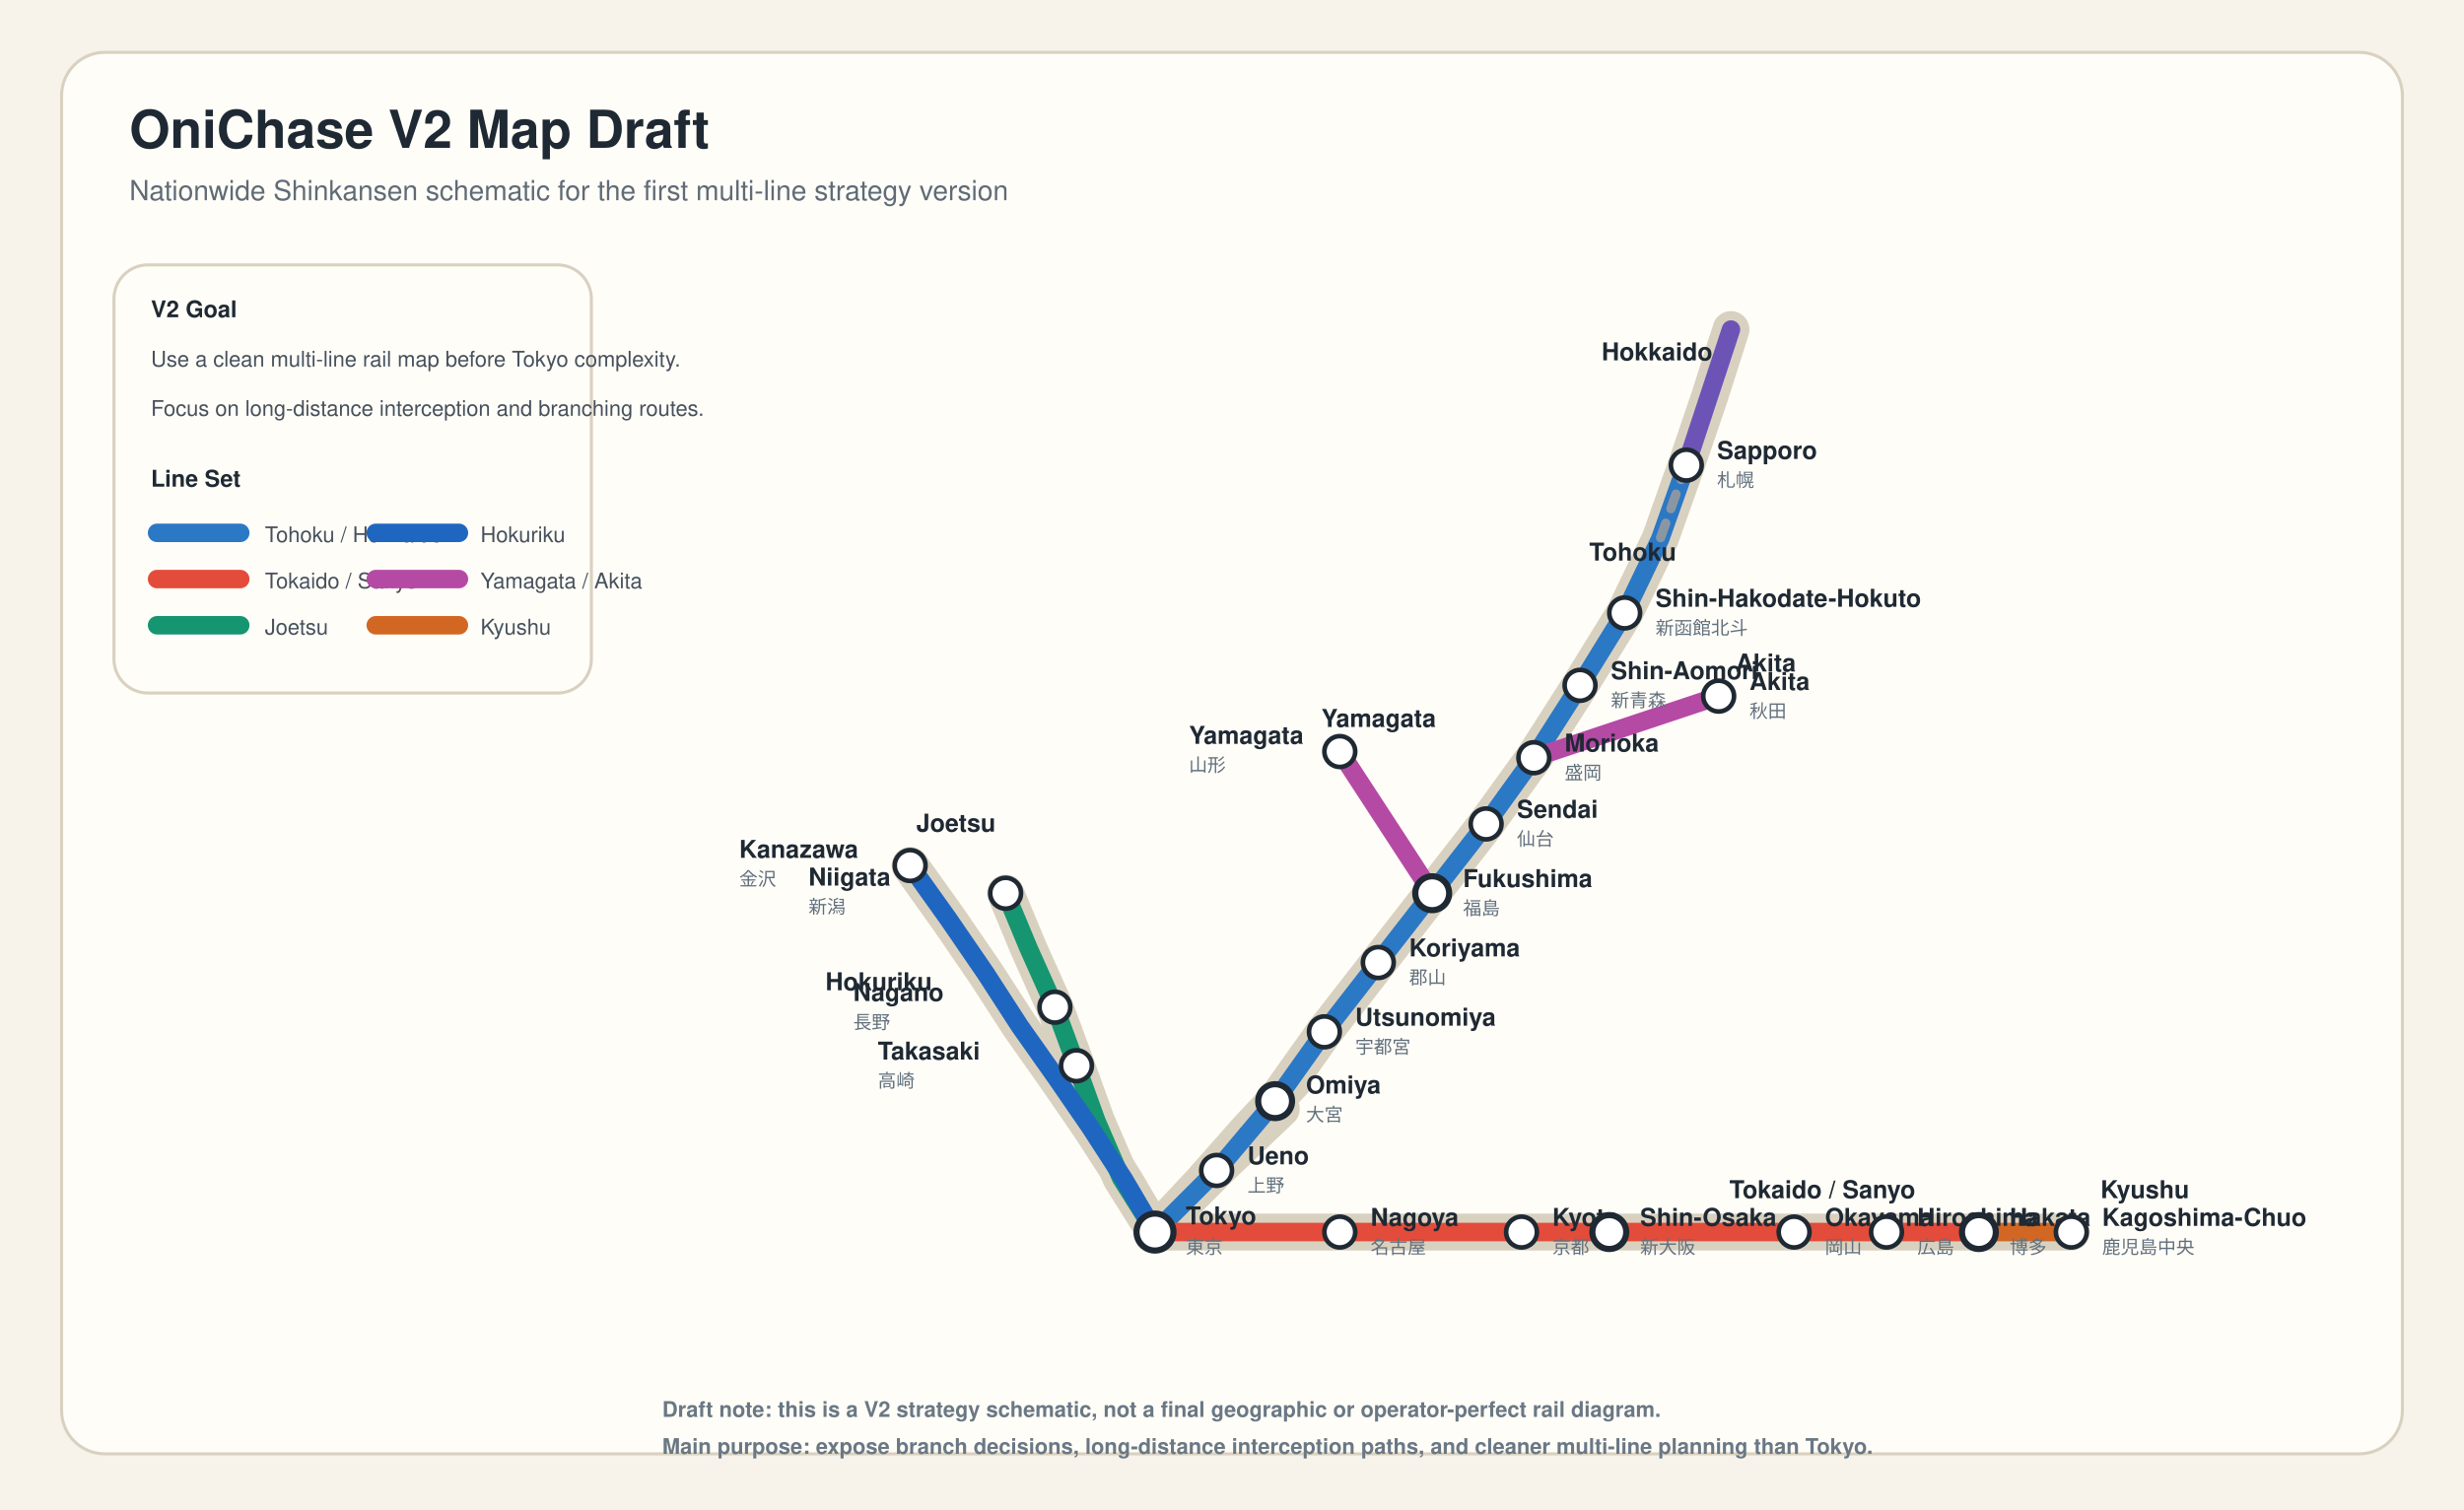
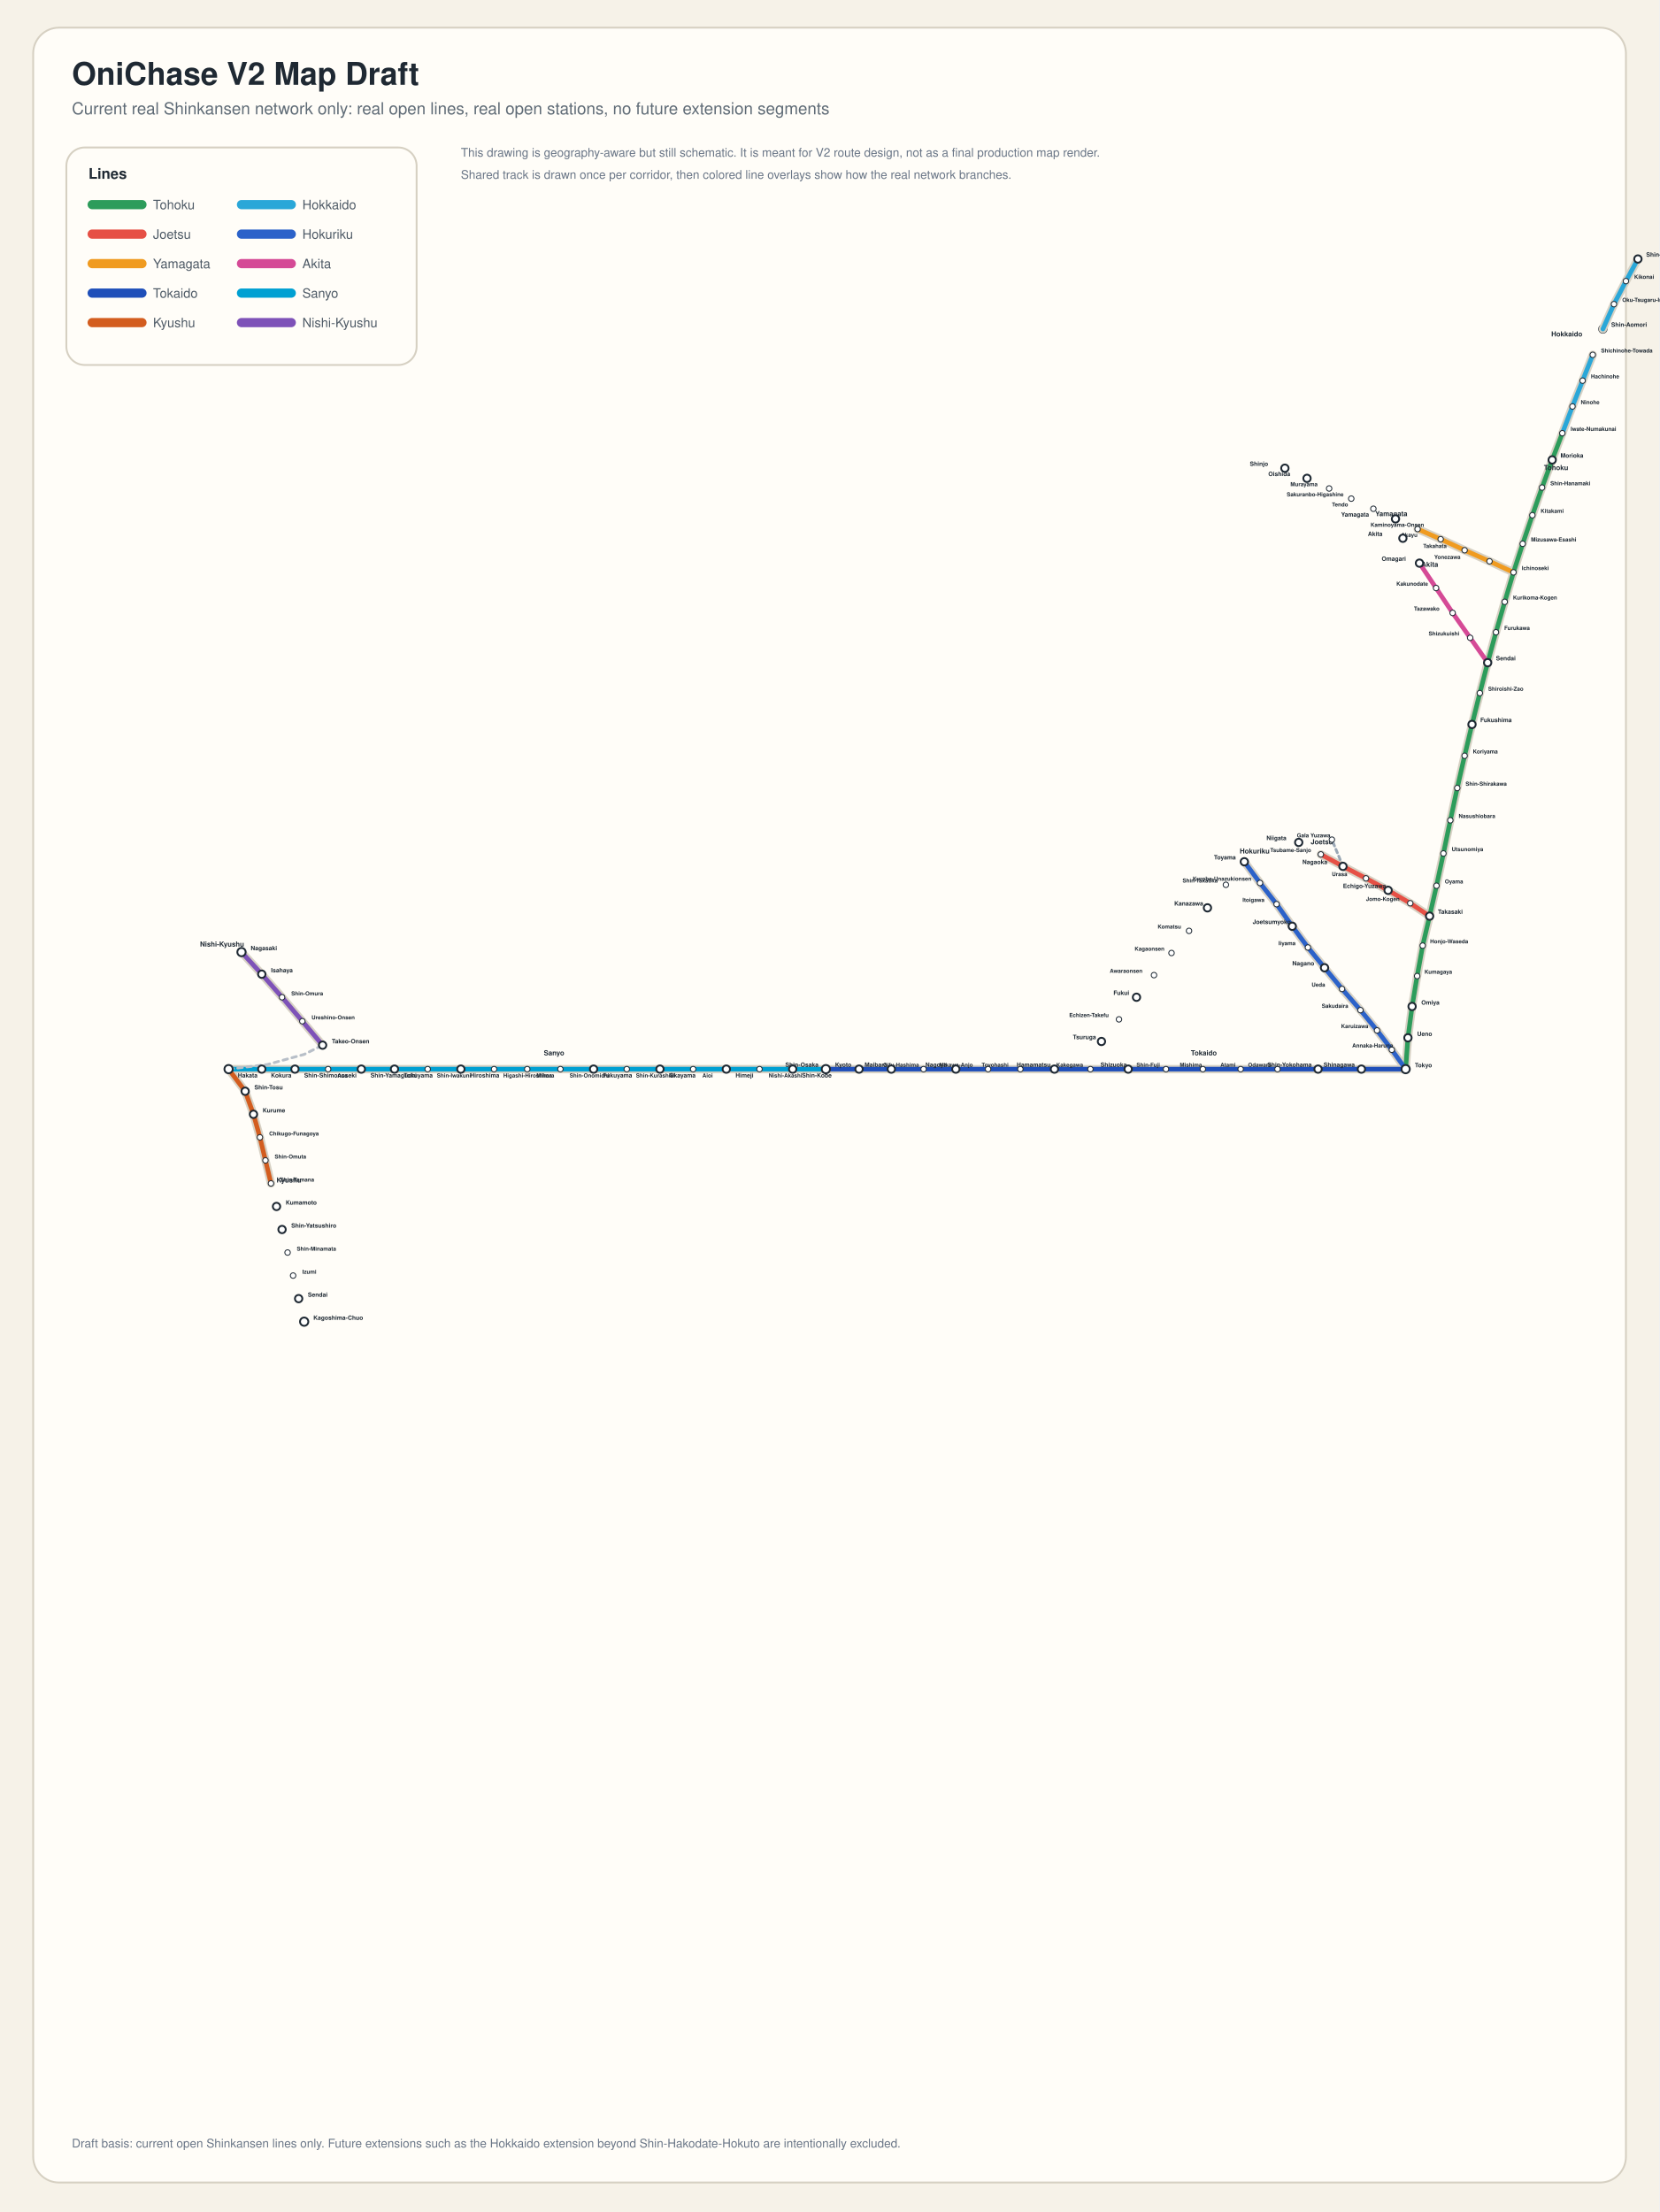
- <svg xmlns="http://www.w3.org/2000/svg" width="1600" height="980" viewBox="0 0 1600 980" role="img" aria-labelledby="title desc">
+ <svg xmlns="http://www.w3.org/2000/svg" width="1800" height="2400" viewBox="0 0 1800 2400" role="img" aria-labelledby="title desc">
  <defs>
    <style>
-       .bg { fill: #f7f3ea; }
-       .panel { fill: #fffdf8; stroke: #d9d1c0; stroke-width: 2; }
+       .bg { fill: #f6f2e8; }
+       .panel { fill: #fffdf8; stroke: #d6d0c2; stroke-width: 2; }
      .title { font: 700 34px Helvetica, Arial, sans-serif; fill: #1f2933; }
      .subtitle { font: 500 18px Helvetica, Arial, sans-serif; fill: #5f6b76; }
-       .legend { font: 700 15px Helvetica, Arial, sans-serif; fill: #1f2933; }
-       .legend-small { font: 500 14px Helvetica, Arial, sans-serif; fill: #46515c; }
-       .line-label { font: 700 16px Helvetica, Arial, sans-serif; fill: #1f2933; }
-       .station-label { font: 700 16px Helvetica, Arial, sans-serif; fill: #1f2933; }
-       .station-ja { font: 500 12px Helvetica, Arial, sans-serif; fill: #61707d; }
+       .legend-title { font: 700 16px Helvetica, Arial, sans-serif; fill: #1f2933; }
+       .legend-text { font: 500 14px Helvetica, Arial, sans-serif; fill: #4d5965; }
+       .station { fill: #ffffff; stroke: #1f2933; stroke-width: 2; }
      .hub { fill: #ffffff; stroke: #1f2933; stroke-width: 4; }
-       .node { fill: #ffffff; stroke: #1f2933; stroke-width: 3; }
-       .ghost { fill: none; stroke: #d9d1c0; stroke-width: 24; stroke-linecap: round; stroke-linejoin: round; }
-       .rail { fill: none; stroke-width: 12; stroke-linecap: round; stroke-linejoin: round; }
-       .connector { stroke: #8a97a3; stroke-width: 6; stroke-dasharray: 10 10; fill: none; stroke-linecap: round; }
-       .guide { font: 600 14px Helvetica, Arial, sans-serif; fill: #6a7884; }
+       .station-label { font: 600 12px Helvetica, Arial, sans-serif; fill: #1f2933; }
+       .hub-label { font: 700 13px Helvetica, Arial, sans-serif; fill: #1f2933; }
+       .line-label { font: 700 15px Helvetica, Arial, sans-serif; fill: #1f2933; }
+       .note { font: 500 13px Helvetica, Arial, sans-serif; fill: #697586; }
+       .track-back { fill: none; stroke: #d7d1c4; stroke-width: 18; stroke-linecap: round; stroke-linejoin: round; }
+       .track { fill: none; stroke-width: 10; stroke-linecap: round; stroke-linejoin: round; }
+       .seasonal { fill: none; stroke: #9aa7b5; stroke-width: 6; stroke-linecap: round; stroke-dasharray: 8 8; }
+       .disconnected { fill: none; stroke: #b8bfc8; stroke-width: 6; stroke-linecap: round; stroke-dasharray: 10 10; }
    </style>
  </defs>
-   <rect class="bg" x="0" y="0" width="1600" height="980" />
-   <rect class="panel" x="40" y="34" width="1520" height="910" rx="28" />
-   <text class="title" x="84" y="96">OniChase V2 Map Draft</text>
-   <text class="subtitle" x="84" y="130">Nationwide Shinkansen schematic for the first multi-line strategy version</text>
-   <g transform="translate(74 172)">
-     <rect class="panel" x="0" y="0" width="310" height="278" rx="22" />
-     <text class="legend" x="24" y="34">V2 Goal</text>
-     <text class="legend-small" x="24" y="66">Use a clean multi-line rail map before Tokyo complexity.</text>
-     <text class="legend-small" x="24" y="98">Focus on long-distance interception and branching routes.</text>
-     <text class="legend" x="24" y="144">Line Set</text>
-     <line class="rail" x1="28" y1="174" x2="82" y2="174" stroke="#2b78c5" />
-     <text class="legend-small" x="98" y="180">Tohoku / Hokkaido</text>
-     <line class="rail" x1="28" y1="204" x2="82" y2="204" stroke="#e34c3a" />
-     <text class="legend-small" x="98" y="210">Tokaido / Sanyo</text>
-     <line class="rail" x1="28" y1="234" x2="82" y2="234" stroke="#159570" />
-     <text class="legend-small" x="98" y="240">Joetsu</text>
-     <line class="rail" x1="170" y1="174" x2="224" y2="174" stroke="#1f66c1" />
-     <text class="legend-small" x="238" y="180">Hokuriku</text>
-     <line class="rail" x1="170" y1="204" x2="224" y2="204" stroke="#b54aa5" />
-     <text class="legend-small" x="238" y="210">Yamagata / Akita</text>
-     <line class="rail" x1="170" y1="234" x2="224" y2="234" stroke="#d26724" />
-     <text class="legend-small" x="238" y="240">Kyushu</text>
+   <rect class="bg" x="0" y="0" width="1800" height="2400" />
+   <rect class="panel" x="36" y="30" width="1728" height="2338" rx="28" />
+   <text class="title" x="78" y="92">OniChase V2 Map Draft</text>
+   <text class="subtitle" x="78" y="124">Current real Shinkansen network only: real open lines, real open stations, no future extension segments</text>
+   <g transform="translate(72 160)">
+     <rect class="panel" x="0" y="0" width="380" height="236" rx="20" />
+     <text class="legend-title" x="24" y="34">Lines</text>
+     <line class="track" x1="28" y1="62" x2="82" y2="62" stroke="#2d9c5b" />
+     <text class="legend-text" x="94" y="67">Tohoku</text>
+     <line class="track" x1="190" y1="62" x2="244" y2="62" stroke="#2aa7d8" />
+     <text class="legend-text" x="256" y="67">Hokkaido</text>
+     <line class="track" x1="28" y1="94" x2="82" y2="94" stroke="#e65045" />
+     <text class="legend-text" x="94" y="99">Joetsu</text>
+     <line class="track" x1="190" y1="94" x2="244" y2="94" stroke="#2c62c9" />
+     <text class="legend-text" x="256" y="99">Hokuriku</text>
+     <line class="track" x1="28" y1="126" x2="82" y2="126" stroke="#f09b20" />
+     <text class="legend-text" x="94" y="131">Yamagata</text>
+     <line class="track" x1="190" y1="126" x2="244" y2="126" stroke="#d54a96" />
+     <text class="legend-text" x="256" y="131">Akita</text>
+     <line class="track" x1="28" y1="158" x2="82" y2="158" stroke="#1f4fb9" />
+     <text class="legend-text" x="94" y="163">Tokaido</text>
+     <line class="track" x1="190" y1="158" x2="244" y2="158" stroke="#00a0d2" />
+     <text class="legend-text" x="256" y="163">Sanyo</text>
+     <line class="track" x1="28" y1="190" x2="82" y2="190" stroke="#d35d1f" />
+     <text class="legend-text" x="94" y="195">Kyushu</text>
+     <line class="track" x1="190" y1="190" x2="244" y2="190" stroke="#7e52b8" />
+     <text class="legend-text" x="256" y="195">Nishi-Kyushu</text>
  </g>
-   <g transform="translate(430 150)">
-     <path class="ghost" d="M320 650 L360 610 L398 565 L430 520 L465 475 L500 430 L535 385 L566 342 L596 295 L625 248 L648 200 L665 152 L680 108 L694 64" />
-     <path class="ghost" d="M320 650 L380 650 L440 650 L500 650 L558 650 L615 650 L675 650 L735 650 L795 650 L855 650 L915 650" />
-     <path class="ghost" d="M320 650 L298 615 L282 578 L269 542 L255 504 L238 466 L223 430" />
-     <path class="ghost" d="M320 650 L300 616 L278 582 L256 550 L232 516 L210 482 L186 447 L161 412" />
-     <path class="ghost" d="M320 650 L350 618 L380 584 L410 552" />
-     <path class="ghost" d="M320 650 L360 610 L402 570" />
-     <path class="rail" stroke="#2b78c5" d="M320 650 L360 610 L398 565 L430 520 L465 475 L500 430 L535 385 L566 342 L596 295 L625 248 L648 200 L665 152" />
-     <path class="rail" stroke="#6c54b7" d="M665 152 L694 64" />
-     <path class="rail" stroke="#b54aa5" d="M500 430 L470 384 L440 338" />
-     <path class="rail" stroke="#b54aa5" d="M566 342 L626 322 L686 302" />
-     <path class="rail" stroke="#159570" d="M320 650 L298 615 L282 578 L269 542 L255 504 L238 466 L223 430" />
-     <path class="rail" stroke="#1f66c1" d="M320 650 L300 616 L278 582 L256 550 L232 516 L210 482 L186 447 L161 412" />
-     <path class="rail" stroke="#e34c3a" d="M320 650 L380 650 L440 650 L500 650 L558 650 L615 650 L675 650 L735 650 L795 650 L855 650" />
-     <path class="rail" stroke="#d26724" d="M855 650 L915 650" />
-     <path class="connector" d="M665 152 L648 200" />
-     <text class="line-label" x="610" y="84">Hokkaido</text>
-     <text class="line-label" x="697" y="286">Akita</text>
-     <text class="line-label" x="428" y="322">Yamagata</text>
-     <text class="line-label" x="165" y="390">Joetsu</text>
-     <text class="line-label" x="106" y="493">Hokuriku</text>
-     <text class="line-label" x="693" y="628">Tokaido / Sanyo</text>
-     <text class="line-label" x="934" y="628">Kyushu</text>
-     <text class="line-label" x="602" y="214">Tohoku</text>
-     <g>
-       <circle class="hub" cx="320" cy="650" r="12" />
-       <text class="station-label" x="340" y="645">Tokyo</text>
-       <text class="station-ja" x="340" y="664">東京</text>
-     </g>
-     <g>
-       <circle class="node" cx="360" cy="610" r="10" />
-       <text class="station-label" x="380" y="606">Ueno</text>
-       <text class="station-ja" x="380" y="624">上野</text>
-     </g>
-     <g>
-       <circle class="hub" cx="398" cy="565" r="11" />
-       <text class="station-label" x="418" y="560">Omiya</text>
-       <text class="station-ja" x="418" y="578">大宮</text>
-     </g>
-     <g>
-       <circle class="node" cx="430" cy="520" r="10" />
-       <text class="station-label" x="450" y="516">Utsunomiya</text>
-       <text class="station-ja" x="450" y="534">宇都宮</text>
-     </g>
-     <g>
-       <circle class="node" cx="465" cy="475" r="10" />
-       <text class="station-label" x="485" y="471">Koriyama</text>
-       <text class="station-ja" x="485" y="489">郡山</text>
-     </g>
-     <g>
-       <circle class="hub" cx="500" cy="430" r="11" />
-       <text class="station-label" x="520" y="426">Fukushima</text>
-       <text class="station-ja" x="520" y="444">福島</text>
-     </g>
-     <g>
-       <circle class="node" cx="535" cy="385" r="10" />
-       <text class="station-label" x="555" y="381">Sendai</text>
-       <text class="station-ja" x="555" y="399">仙台</text>
-     </g>
-     <g>
-       <circle class="node" cx="566" cy="342" r="10" />
-       <text class="station-label" x="586" y="338">Morioka</text>
-       <text class="station-ja" x="586" y="356">盛岡</text>
-     </g>
-     <g>
-       <circle class="node" cx="596" cy="295" r="10" />
-       <text class="station-label" x="616" y="291">Shin-Aomori</text>
-       <text class="station-ja" x="616" y="309">新青森</text>
-     </g>
-     <g>
-       <circle class="node" cx="625" cy="248" r="10" />
-       <text class="station-label" x="645" y="244">Shin-Hakodate-Hokuto</text>
-       <text class="station-ja" x="645" y="262">新函館北斗</text>
-     </g>
-     <g>
-       <circle class="node" cx="665" cy="152" r="10" />
-       <text class="station-label" x="685" y="148">Sapporo</text>
-       <text class="station-ja" x="685" y="166">札幌</text>
-     </g>
-     <g>
-       <circle class="node" cx="440" cy="338" r="10" />
-       <text class="station-label" x="342" y="333">Yamagata</text>
-       <text class="station-ja" x="342" y="351">山形</text>
-     </g>
-     <g>
-       <circle class="node" cx="686" cy="302" r="10" />
-       <text class="station-label" x="706" y="298">Akita</text>
-       <text class="station-ja" x="706" y="316">秋田</text>
-     </g>
-     <g>
-       <circle class="node" cx="223" cy="430" r="10" />
-       <text class="station-label" x="95" y="425">Niigata</text>
-       <text class="station-ja" x="95" y="443">新潟</text>
-     </g>
-     <g>
-       <circle class="node" cx="161" cy="412" r="10" />
-       <text class="station-label" x="50" y="407">Kanazawa</text>
-       <text class="station-ja" x="50" y="425">金沢</text>
-     </g>
-     <g>
-       <circle class="node" cx="255" cy="504" r="10" />
-       <text class="station-label" x="124" y="500">Nagano</text>
-       <text class="station-ja" x="124" y="518">長野</text>
-     </g>
-     <g>
-       <circle class="node" cx="269" cy="542" r="10" />
-       <text class="station-label" x="140" y="538">Takasaki</text>
-       <text class="station-ja" x="140" y="556">高崎</text>
-     </g>
-     <g>
-       <circle class="node" cx="440" cy="650" r="10" />
-       <text class="station-label" x="460" y="646">Nagoya</text>
-       <text class="station-ja" x="460" y="664">名古屋</text>
-     </g>
-     <g>
-       <circle class="node" cx="558" cy="650" r="10" />
-       <text class="station-label" x="578" y="646">Kyoto</text>
-       <text class="station-ja" x="578" y="664">京都</text>
-     </g>
-     <g>
-       <circle class="hub" cx="615" cy="650" r="11" />
-       <text class="station-label" x="635" y="646">Shin-Osaka</text>
-       <text class="station-ja" x="635" y="664">新大阪</text>
-     </g>
-     <g>
-       <circle class="node" cx="735" cy="650" r="10" />
-       <text class="station-label" x="755" y="646">Okayama</text>
-       <text class="station-ja" x="755" y="664">岡山</text>
-     </g>
-     <g>
-       <circle class="node" cx="795" cy="650" r="10" />
-       <text class="station-label" x="815" y="646">Hiroshima</text>
-       <text class="station-ja" x="815" y="664">広島</text>
-     </g>
-     <g>
-       <circle class="hub" cx="855" cy="650" r="11" />
-       <text class="station-label" x="875" y="646">Hakata</text>
-       <text class="station-ja" x="875" y="664">博多</text>
-     </g>
-     <g>
-       <circle class="node" cx="915" cy="650" r="10" />
-       <text class="station-label" x="935" y="646">Kagoshima-Chuo</text>
-       <text class="station-ja" x="935" y="664">鹿児島中央</text>
-     </g>
-     <text class="guide" x="0" y="770">Draft note: this is a V2 strategy schematic, not a final geographic or operator-perfect rail diagram.</text>
-     <text class="guide" x="0" y="794">Main purpose: expose branch decisions, long-distance interception paths, and cleaner multi-line planning than Tokyo.</text>
+   <g transform="translate(500 170)">
+     <text class="note" x="0" y="0">This drawing is geography-aware but still schematic. It is meant for V2 route design, not as a final production map render.</text>
+     <text class="note" x="0" y="24">Shared track is drawn once per corridor, then colored line overlays show how the real network branches.</text>
  </g>
+   <g transform="translate(950 250) scale(0.50)">
+     <path class="track-back" d="M1150 1820 L1155 1752 L1164 1684 L1175 1618 L1187 1552 L1202 1488 L1217 1422 L1232 1352 L1247 1280 L1262 1210 L1278 1140 L1294 1072 L1311 1004 L1328 938 L1346 872 L1365 806 L1384 742 L1404 680 L1425 618 L1446 558 L1468 498 L1490 440 L1512 382 L1534 326 L1556 270" />
+     <path class="track-back" d="M1150 1820 L1120 1778 L1088 1736 L1052 1692 L1012 1646 L974 1600 L938 1556 L904 1510 L870 1462 L834 1416 L800 1370" />
+     <path class="track-back" d="M1202 1488 L1160 1460 L1112 1432 L1064 1406 L1014 1380 L966 1354" />
+     <path class="track-back" d="M1384 742 L1332 718 L1278 694 L1226 670 L1176 648" />
+     <path class="track-back" d="M1150 1820 L1054 1820 L960 1820 L872 1820 L792 1820 L710 1820 L630 1820 L548 1820 L466 1820 L388 1820 L314 1820 L244 1820 L174 1820 L104 1820 L34 1820 L-36 1820 L-108 1820 L-180 1820 L-252 1820 L-324 1820 L-396 1820 L-468 1820 L-540 1820 L-612 1820 L-684 1820 L-756 1820 L-828 1820 L-900 1820 L-972 1820 L-1044 1820 L-1116 1820 L-1188 1820 L-1260 1820 L-1332 1820 L-1404 1820" />
+     <path class="track-back" d="M-1404 1820 L-1368 1868 L-1350 1918 L-1336 1968 L-1324 2018 L-1312 2068" />
+     <path class="track-back" d="M-1200 1768 L-1244 1716 L-1288 1664 L-1332 1614 L-1376 1566" />
+     <path class="track" stroke="#2d9c5b" d="M1150 1820 L1155 1752 L1164 1684 L1175 1618 L1187 1552 L1202 1488 L1217 1422 L1232 1352 L1247 1280 L1262 1210 L1278 1140 L1294 1072 L1311 1004 L1328 938 L1346 872 L1365 806 L1384 742 L1404 680 L1425 618 L1446 558 L1468 498 L1490 440" />
+     <path class="track" stroke="#2aa7d8" d="M1490 440 L1512 382 L1534 326 L1556 270" />
+     <path class="track" stroke="#f09b20" d="M1384 742 L1332 718 L1278 694 L1226 670 L1176 648" />
+     <path class="track" stroke="#d54a96" d="M1328 938 L1290 884 L1252 830 L1216 776 L1180 722" />
+     <path class="track" stroke="#e65045" d="M1202 1488 L1160 1460 L1112 1432 L1064 1406 L1014 1380 L966 1354" />
+     <path class="seasonal" d="M1014 1380 L990 1322" />
+     <path class="track" stroke="#2c62c9" d="M1150 1820 L1120 1778 L1088 1736 L1052 1692 L1012 1646 L974 1600 L938 1556 L904 1510 L870 1462 L834 1416 L800 1370" />
+     <path class="track" stroke="#1f4fb9" d="M1150 1820 L1054 1820 L960 1820 L872 1820 L792 1820 L710 1820 L630 1820 L548 1820 L466 1820 L388 1820 L314 1820 L244 1820 L174 1820 L104 1820 L34 1820 L-36 1820 L-108 1820" />
+     <path class="track" stroke="#00a0d2" d="M-108 1820 L-180 1820 L-252 1820 L-324 1820 L-396 1820 L-468 1820 L-540 1820 L-612 1820 L-684 1820 L-756 1820 L-828 1820 L-900 1820 L-972 1820 L-1044 1820 L-1116 1820 L-1188 1820 L-1260 1820 L-1332 1820 L-1404 1820" />
+     <path class="track" stroke="#d35d1f" d="M-1404 1820 L-1368 1868 L-1350 1918 L-1336 1968 L-1324 2018 L-1312 2068" />
+     <path class="track" stroke="#7e52b8" d="M-1200 1768 L-1244 1716 L-1288 1664 L-1332 1614 L-1376 1566" />
+     <path class="disconnected" d="M-1404 1820 L-1320 1810 L-1240 1788 L-1200 1768" />
+     <text class="line-label" x="1466" y="230">Hokkaido</text>
+     <text class="line-label" x="1450" y="520">Tohoku</text>
+     <text class="line-label" x="1084" y="620">Yamagata</text>
+     <text class="line-label" x="1184" y="730">Akita</text>
+     <text class="line-label" x="944" y="1332">Joetsu</text>
+     <text class="line-label" x="790" y="1352">Hokuriku</text>
+     <text class="line-label" x="684" y="1790">Tokaido</text>
+     <text class="line-label" x="-720" y="1790">Sanyo</text>
+     <text class="line-label" x="-1300" y="2066">Kyushu</text>
+     <text class="line-label" x="-1466" y="1554">Nishi-Kyushu</text>
+     <g>
+       <circle class="hub" cx="1150" cy="1820" r="9" />
+       <text class="hub-label" x="1170" y="1816">Tokyo</text>
+     </g>
+     <g>
+       <circle class="hub" cx="1155" cy="1752" r="8" />
+       <text class="hub-label" x="1175" y="1748">Ueno</text>
+     </g>
+     <g>
+       <circle class="hub" cx="1164" cy="1684" r="8" />
+       <text class="hub-label" x="1184" y="1680">Omiya</text>
+     </g>
+     <g>
+       <circle class="station" cx="1175" cy="1618" r="6" />
+       <text class="station-label" x="1191" y="1613">Kumagaya</text>
+     </g>
+     <g>
+       <circle class="station" cx="1187" cy="1552" r="6" />
+       <text class="station-label" x="1203" y="1547">Honjo-Waseda</text>
+     </g>
+     <g>
+       <circle class="hub" cx="1202" cy="1488" r="8" />
+       <text class="hub-label" x="1220" y="1483">Takasaki</text>
+     </g>
+     <g>
+       <circle class="station" cx="1217" cy="1422" r="6" />
+       <text class="station-label" x="1235" y="1417">Oyama</text>
+     </g>
+     <g>
+       <circle class="station" cx="1232" cy="1352" r="6" />
+       <text class="station-label" x="1250" y="1347">Utsunomiya</text>
+     </g>
+     <g>
+       <circle class="station" cx="1247" cy="1280" r="6" />
+       <text class="station-label" x="1265" y="1275">Nasushiobara</text>
+     </g>
+     <g>
+       <circle class="station" cx="1262" cy="1210" r="6" />
+       <text class="station-label" x="1280" y="1205">Shin-Shirakawa</text>
+     </g>
+     <g>
+       <circle class="station" cx="1278" cy="1140" r="6" />
+       <text class="station-label" x="1296" y="1135">Koriyama</text>
+     </g>
+     <g>
+       <circle class="hub" cx="1294" cy="1072" r="8" />
+       <text class="hub-label" x="1312" y="1067">Fukushima</text>
+     </g>
+     <g>
+       <circle class="station" cx="1311" cy="1004" r="6" />
+       <text class="station-label" x="1329" y="999">Shiroishi-Zao</text>
+     </g>
+     <g>
+       <circle class="hub" cx="1328" cy="938" r="8" />
+       <text class="hub-label" x="1346" y="933">Sendai</text>
+     </g>
+     <g>
+       <circle class="station" cx="1346" cy="872" r="6" />
+       <text class="station-label" x="1364" y="867">Furukawa</text>
+     </g>
+     <g>
+       <circle class="station" cx="1365" cy="806" r="6" />
+       <text class="station-label" x="1383" y="801">Kurikoma-Kogen</text>
+     </g>
+     <g>
+       <circle class="station" cx="1384" cy="742" r="6" />
+       <text class="station-label" x="1402" y="737">Ichinoseki</text>
+     </g>
+     <g>
+       <circle class="station" cx="1404" cy="680" r="6" />
+       <text class="station-label" x="1422" y="675">Mizusawa-Esashi</text>
+     </g>
+     <g>
+       <circle class="station" cx="1425" cy="618" r="6" />
+       <text class="station-label" x="1443" y="613">Kitakami</text>
+     </g>
+     <g>
+       <circle class="station" cx="1446" cy="558" r="6" />
+       <text class="station-label" x="1464" y="553">Shin-Hanamaki</text>
+     </g>
+     <g>
+       <circle class="hub" cx="1468" cy="498" r="8" />
+       <text class="hub-label" x="1486" y="493">Morioka</text>
+     </g>
+     <g>
+       <circle class="station" cx="1490" cy="440" r="6" />
+       <text class="station-label" x="1508" y="435">Iwate-Numakunai</text>
+     </g>
+     <g>
+       <circle class="station" cx="1512" cy="382" r="6" />
+       <text class="station-label" x="1530" y="377">Ninohe</text>
+     </g>
+     <g>
+       <circle class="station" cx="1534" cy="326" r="6" />
+       <text class="station-label" x="1552" y="321">Hachinohe</text>
+     </g>
+     <g>
+       <circle class="station" cx="1556" cy="270" r="6" />
+       <text class="station-label" x="1574" y="265">Shichinohe-Towada</text>
+     </g>
+     <g>
+       <circle class="hub" cx="1578" cy="214" r="8" />
+       <text class="hub-label" x="1596" y="209">Shin-Aomori</text>
+     </g>
+     <path class="track-back" d="M1578 214 L1602 160 L1628 110 L1654 62" />
+     <path class="track" stroke="#2aa7d8" d="M1578 214 L1602 160 L1628 110 L1654 62" />
+     <g>
+       <circle class="station" cx="1602" cy="160" r="6" />
+       <text class="station-label" x="1620" y="155">Oku-Tsugaru-Imabetsu</text>
+     </g>
+     <g>
+       <circle class="station" cx="1628" cy="110" r="6" />
+       <text class="station-label" x="1646" y="105">Kikonai</text>
+     </g>
+     <g>
+       <circle class="hub" cx="1654" cy="62" r="8" />
+       <text class="hub-label" x="1672" y="57">Shin-Hakodate-Hokuto</text>
+     </g>
+     <g>
+       <circle class="station" cx="1332" cy="718" r="6" />
+       <text class="station-label" x="1212" y="713">Yonezawa</text>
+     </g>
+     <g>
+       <circle class="station" cx="1278" cy="694" r="6" />
+       <text class="station-label" x="1188" y="689">Takahata</text>
+     </g>
+     <g>
+       <circle class="station" cx="1226" cy="670" r="6" />
+       <text class="station-label" x="1140" y="665">Akayu</text>
+     </g>
+     <g>
+       <circle class="station" cx="1176" cy="648" r="6" />
+       <text class="station-label" x="1074" y="643">Kaminoyama-Onsen</text>
+     </g>
+     <g>
+       <circle class="hub" cx="1128" cy="626" r="8" />
+       <text class="hub-label" x="1010" y="621">Yamagata</text>
+     </g>
+     <g>
+       <circle class="station" cx="1080" cy="604" r="6" />
+       <text class="station-label" x="990" y="599">Tendo</text>
+     </g>
+     <g>
+       <circle class="station" cx="1032" cy="582" r="6" />
+       <text class="station-label" x="892" y="577">Sakuranbo-Higashine</text>
+     </g>
+     <g>
+       <circle class="station" cx="984" cy="560" r="6" />
+       <text class="station-label" x="900" y="555">Murayama</text>
+     </g>
+     <g>
+       <circle class="hub" cx="936" cy="538" r="8" />
+       <text class="hub-label" x="852" y="533">Oishida</text>
+     </g>
+     <g>
+       <circle class="hub" cx="888" cy="516" r="8" />
+       <text class="hub-label" x="812" y="511">Shinjo</text>
+     </g>
+     <g>
+       <circle class="station" cx="1290" cy="884" r="6" />
+       <text class="station-label" x="1200" y="879">Shizukuishi</text>
+     </g>
+     <g>
+       <circle class="station" cx="1252" cy="830" r="6" />
+       <text class="station-label" x="1168" y="825">Tazawako</text>
+     </g>
+     <g>
+       <circle class="station" cx="1216" cy="776" r="6" />
+       <text class="station-label" x="1130" y="771">Kakunodate</text>
+     </g>
+     <g>
+       <circle class="hub" cx="1180" cy="722" r="8" />
+       <text class="hub-label" x="1098" y="717">Omagari</text>
+     </g>
+     <g>
+       <circle class="hub" cx="1144" cy="668" r="8" />
+       <text class="hub-label" x="1068" y="663">Akita</text>
+     </g>
+     <g>
+       <circle class="station" cx="1160" cy="1460" r="6" />
+       <text class="station-label" x="1064" y="1455">Jomo-Kogen</text>
+     </g>
+     <g>
+       <circle class="hub" cx="1112" cy="1432" r="8" />
+       <text class="hub-label" x="1014" y="1427">Echigo-Yuzawa</text>
+     </g>
+     <g>
+       <circle class="station" cx="990" cy="1322" r="6" />
+       <text class="station-label" x="914" y="1317">Gala Yuzawa</text>
+     </g>
+     <g>
+       <circle class="station" cx="1064" cy="1406" r="6" />
+       <text class="station-label" x="990" y="1401">Urasa</text>
+     </g>
+     <g>
+       <circle class="hub" cx="1014" cy="1380" r="8" />
+       <text class="hub-label" x="926" y="1375">Nagaoka</text>
+     </g>
+     <g>
+       <circle class="station" cx="966" cy="1354" r="6" />
+       <text class="station-label" x="856" y="1349">Tsubame-Sanjo</text>
+     </g>
+     <g>
+       <circle class="hub" cx="918" cy="1328" r="8" />
+       <text class="hub-label" x="848" y="1323">Niigata</text>
+     </g>
+     <g>
+       <circle class="station" cx="1120" cy="1778" r="6" />
+       <text class="station-label" x="1034" y="1773">Annaka-Haruna</text>
+     </g>
+     <g>
+       <circle class="station" cx="1088" cy="1736" r="6" />
+       <text class="station-label" x="1010" y="1731">Karuizawa</text>
+     </g>
+     <g>
+       <circle class="station" cx="1052" cy="1692" r="6" />
+       <text class="station-label" x="968" y="1687">Sakudaira</text>
+     </g>
+     <g>
+       <circle class="station" cx="1012" cy="1646" r="6" />
+       <text class="station-label" x="946" y="1641">Ueda</text>
+     </g>
+     <g>
+       <circle class="hub" cx="974" cy="1600" r="8" />
+       <text class="hub-label" x="904" y="1595">Nagano</text>
+     </g>
+     <g>
+       <circle class="station" cx="938" cy="1556" r="6" />
+       <text class="station-label" x="874" y="1551">Iiyama</text>
+     </g>
+     <g>
+       <circle class="hub" cx="904" cy="1510" r="8" />
+       <text class="hub-label" x="818" y="1505">Joetsumyoko</text>
+     </g>
+     <g>
+       <circle class="station" cx="870" cy="1462" r="6" />
+       <text class="station-label" x="796" y="1457">Itoigawa</text>
+     </g>
+     <g>
+       <circle class="station" cx="834" cy="1416" r="6" />
+       <text class="station-label" x="688" y="1411">Kurobe-Unazukionsen</text>
+     </g>
+     <g>
+       <circle class="hub" cx="800" cy="1370" r="8" />
+       <text class="hub-label" x="734" y="1365">Toyama</text>
+     </g>
+     <g>
+       <circle class="station" cx="760" cy="1420" r="6" />
+       <text class="station-label" x="666" y="1415">Shin-Takaoka</text>
+     </g>
+     <g>
+       <circle class="hub" cx="720" cy="1470" r="8" />
+       <text class="hub-label" x="648" y="1465">Kanazawa</text>
+     </g>
+     <g>
+       <circle class="station" cx="680" cy="1520" r="6" />
+       <text class="station-label" x="612" y="1515">Komatsu</text>
+     </g>
+     <g>
+       <circle class="station" cx="642" cy="1568" r="6" />
+       <text class="station-label" x="562" y="1563">Kagaonsen</text>
+     </g>
+     <g>
+       <circle class="station" cx="604" cy="1616" r="6" />
+       <text class="station-label" x="508" y="1611">Awaraonsen</text>
+     </g>
+     <g>
+       <circle class="hub" cx="566" cy="1664" r="8" />
+       <text class="hub-label" x="516" y="1659">Fukui</text>
+     </g>
+     <g>
+       <circle class="station" cx="528" cy="1712" r="6" />
+       <text class="station-label" x="420" y="1707">Echizen-Takefu</text>
+     </g>
+     <g>
+       <circle class="hub" cx="490" cy="1760" r="8" />
+       <text class="hub-label" x="428" y="1755">Tsuruga</text>
+     </g>
+     <g>
+       <circle class="hub" cx="1054" cy="1820" r="8" />
+       <text class="hub-label" x="972" y="1815">Shinagawa</text>
+     </g>
+     <g>
+       <circle class="hub" cx="960" cy="1820" r="8" />
+       <text class="hub-label" x="850" y="1815">Shin-Yokohama</text>
+     </g>
+     <g>
+       <circle class="station" cx="872" cy="1820" r="6" />
+       <text class="station-label" x="808" y="1815">Odawara</text>
+     </g>
+     <g>
+       <circle class="station" cx="792" cy="1820" r="6" />
+       <text class="station-label" x="748" y="1815">Atami</text>
+     </g>
+     <g>
+       <circle class="station" cx="710" cy="1820" r="6" />
+       <text class="station-label" x="660" y="1815">Mishima</text>
+     </g>
+     <g>
+       <circle class="station" cx="630" cy="1820" r="6" />
+       <text class="station-label" x="566" y="1815">Shin-Fuji</text>
+     </g>
+     <g>
+       <circle class="hub" cx="548" cy="1820" r="8" />
+       <text class="hub-label" x="488" y="1815">Shizuoka</text>
+     </g>
+     <g>
+       <circle class="station" cx="466" cy="1820" r="6" />
+       <text class="station-label" x="392" y="1815">Kakegawa</text>
+     </g>
+     <g>
+       <circle class="hub" cx="388" cy="1820" r="8" />
+       <text class="hub-label" x="306" y="1815">Hamamatsu</text>
+     </g>
+     <g>
+       <circle class="station" cx="314" cy="1820" r="6" />
+       <text class="station-label" x="230" y="1815">Toyohashi</text>
+     </g>
+     <g>
+       <circle class="station" cx="244" cy="1820" r="6" />
+       <text class="station-label" x="138" y="1815">Mikawa-Anjo</text>
+     </g>
+     <g>
+       <circle class="hub" cx="174" cy="1820" r="8" />
+       <text class="hub-label" x="108" y="1815">Nagoya</text>
+     </g>
+     <g>
+       <circle class="station" cx="104" cy="1820" r="6" />
+       <text class="station-label" x="16" y="1815">Gifu-Hashima</text>
+     </g>
+     <g>
+       <circle class="hub" cx="34" cy="1820" r="8" />
+       <text class="hub-label" x="-24" y="1815">Maibara</text>
+     </g>
+     <g>
+       <circle class="hub" cx="-36" cy="1820" r="8" />
+       <text class="hub-label" x="-88" y="1815">Kyoto</text>
+     </g>
+     <g>
+       <circle class="hub" cx="-108" cy="1820" r="9" />
+       <text class="hub-label" x="-196" y="1815">Shin-Osaka</text>
+     </g>
+     <g>
+       <circle class="hub" cx="-180" cy="1820" r="8" />
+       <text class="hub-label" x="-160" y="1838">Shin-Kobe</text>
+     </g>
+     <g>
+       <circle class="station" cx="-252" cy="1820" r="6" />
+       <text class="station-label" x="-232" y="1838">Nishi-Akashi</text>
+     </g>
+     <g>
+       <circle class="hub" cx="-324" cy="1820" r="8" />
+       <text class="hub-label" x="-304" y="1838">Himeji</text>
+     </g>
+     <g>
+       <circle class="station" cx="-396" cy="1820" r="6" />
+       <text class="station-label" x="-376" y="1838">Aioi</text>
+     </g>
+     <g>
+       <circle class="hub" cx="-468" cy="1820" r="8" />
+       <text class="hub-label" x="-448" y="1838">Okayama</text>
+     </g>
+     <g>
+       <circle class="station" cx="-540" cy="1820" r="6" />
+       <text class="station-label" x="-520" y="1838">Shin-Kurashiki</text>
+     </g>
+     <g>
+       <circle class="hub" cx="-612" cy="1820" r="8" />
+       <text class="hub-label" x="-592" y="1838">Fukuyama</text>
+     </g>
+     <g>
+       <circle class="station" cx="-684" cy="1820" r="6" />
+       <text class="station-label" x="-664" y="1838">Shin-Onomichi</text>
+     </g>
+     <g>
+       <circle class="station" cx="-756" cy="1820" r="6" />
+       <text class="station-label" x="-736" y="1838">Mihara</text>
+     </g>
+     <g>
+       <circle class="station" cx="-828" cy="1820" r="6" />
+       <text class="station-label" x="-808" y="1838">Higashi-Hiroshima</text>
+     </g>
+     <g>
+       <circle class="hub" cx="-900" cy="1820" r="8" />
+       <text class="hub-label" x="-880" y="1838">Hiroshima</text>
+     </g>
+     <g>
+       <circle class="station" cx="-972" cy="1820" r="6" />
+       <text class="station-label" x="-952" y="1838">Shin-Iwakuni</text>
+     </g>
+     <g>
+       <circle class="hub" cx="-1044" cy="1820" r="8" />
+       <text class="hub-label" x="-1024" y="1838">Tokuyama</text>
+     </g>
+     <g>
+       <circle class="hub" cx="-1116" cy="1820" r="8" />
+       <text class="hub-label" x="-1096" y="1838">Shin-Yamaguchi</text>
+     </g>
+     <g>
+       <circle class="station" cx="-1188" cy="1820" r="6" />
+       <text class="station-label" x="-1168" y="1838">Asa</text>
+     </g>
+     <g>
+       <circle class="hub" cx="-1260" cy="1820" r="8" />
+       <text class="hub-label" x="-1240" y="1838">Shin-Shimonoseki</text>
+     </g>
+     <g>
+       <circle class="hub" cx="-1332" cy="1820" r="8" />
+       <text class="hub-label" x="-1312" y="1838">Kokura</text>
+     </g>
+     <g>
+       <circle class="hub" cx="-1404" cy="1820" r="9" />
+       <text class="hub-label" x="-1384" y="1838">Hakata</text>
+     </g>
+     <g>
+       <circle class="hub" cx="-1368" cy="1868" r="8" />
+       <text class="hub-label" x="-1348" y="1864">Shin-Tosu</text>
+     </g>
+     <g>
+       <circle class="hub" cx="-1350" cy="1918" r="8" />
+       <text class="hub-label" x="-1330" y="1914">Kurume</text>
+     </g>
+     <g>
+       <circle class="station" cx="-1336" cy="1968" r="6" />
+       <text class="station-label" x="-1316" y="1964">Chikugo-Funagoya</text>
+     </g>
+     <g>
+       <circle class="station" cx="-1324" cy="2018" r="6" />
+       <text class="station-label" x="-1304" y="2014">Shin-Omuta</text>
+     </g>
+     <g>
+       <circle class="station" cx="-1312" cy="2068" r="6" />
+       <text class="station-label" x="-1292" y="2064">Shin-Tamana</text>
+     </g>
+     <g>
+       <circle class="hub" cx="-1300" cy="2118" r="8" />
+       <text class="hub-label" x="-1280" y="2114">Kumamoto</text>
+     </g>
+     <g>
+       <circle class="hub" cx="-1288" cy="2168" r="8" />
+       <text class="hub-label" x="-1268" y="2164">Shin-Yatsushiro</text>
+     </g>
+     <g>
+       <circle class="station" cx="-1276" cy="2218" r="6" />
+       <text class="station-label" x="-1256" y="2214">Shin-Minamata</text>
+     </g>
+     <g>
+       <circle class="station" cx="-1264" cy="2268" r="6" />
+       <text class="station-label" x="-1244" y="2264">Izumi</text>
+     </g>
+     <g>
+       <circle class="hub" cx="-1252" cy="2318" r="8" />
+       <text class="hub-label" x="-1232" y="2314">Sendai</text>
+     </g>
+     <g>
+       <circle class="hub" cx="-1240" cy="2368" r="9" />
+       <text class="hub-label" x="-1220" y="2364">Kagoshima-Chuo</text>
+     </g>
+     <g>
+       <circle class="hub" cx="-1200" cy="1768" r="8" />
+       <text class="hub-label" x="-1180" y="1764">Takeo-Onsen</text>
+     </g>
+     <g>
+       <circle class="station" cx="-1244" cy="1716" r="6" />
+       <text class="station-label" x="-1224" y="1712">Ureshino-Onsen</text>
+     </g>
+     <g>
+       <circle class="station" cx="-1288" cy="1664" r="6" />
+       <text class="station-label" x="-1268" y="1660">Shin-Omura</text>
+     </g>
+     <g>
+       <circle class="hub" cx="-1332" cy="1614" r="8" />
+       <text class="hub-label" x="-1312" y="1610">Isahaya</text>
+     </g>
+     <g>
+       <circle class="hub" cx="-1376" cy="1566" r="9" />
+       <text class="hub-label" x="-1356" y="1562">Nagasaki</text>
+     </g>
+   </g>
+   <text class="note" x="78" y="2330">Draft basis: current open Shinkansen lines only. Future extensions such as the Hokkaido extension beyond Shin-Hakodate-Hokuto are intentionally excluded.</text>
</svg>
